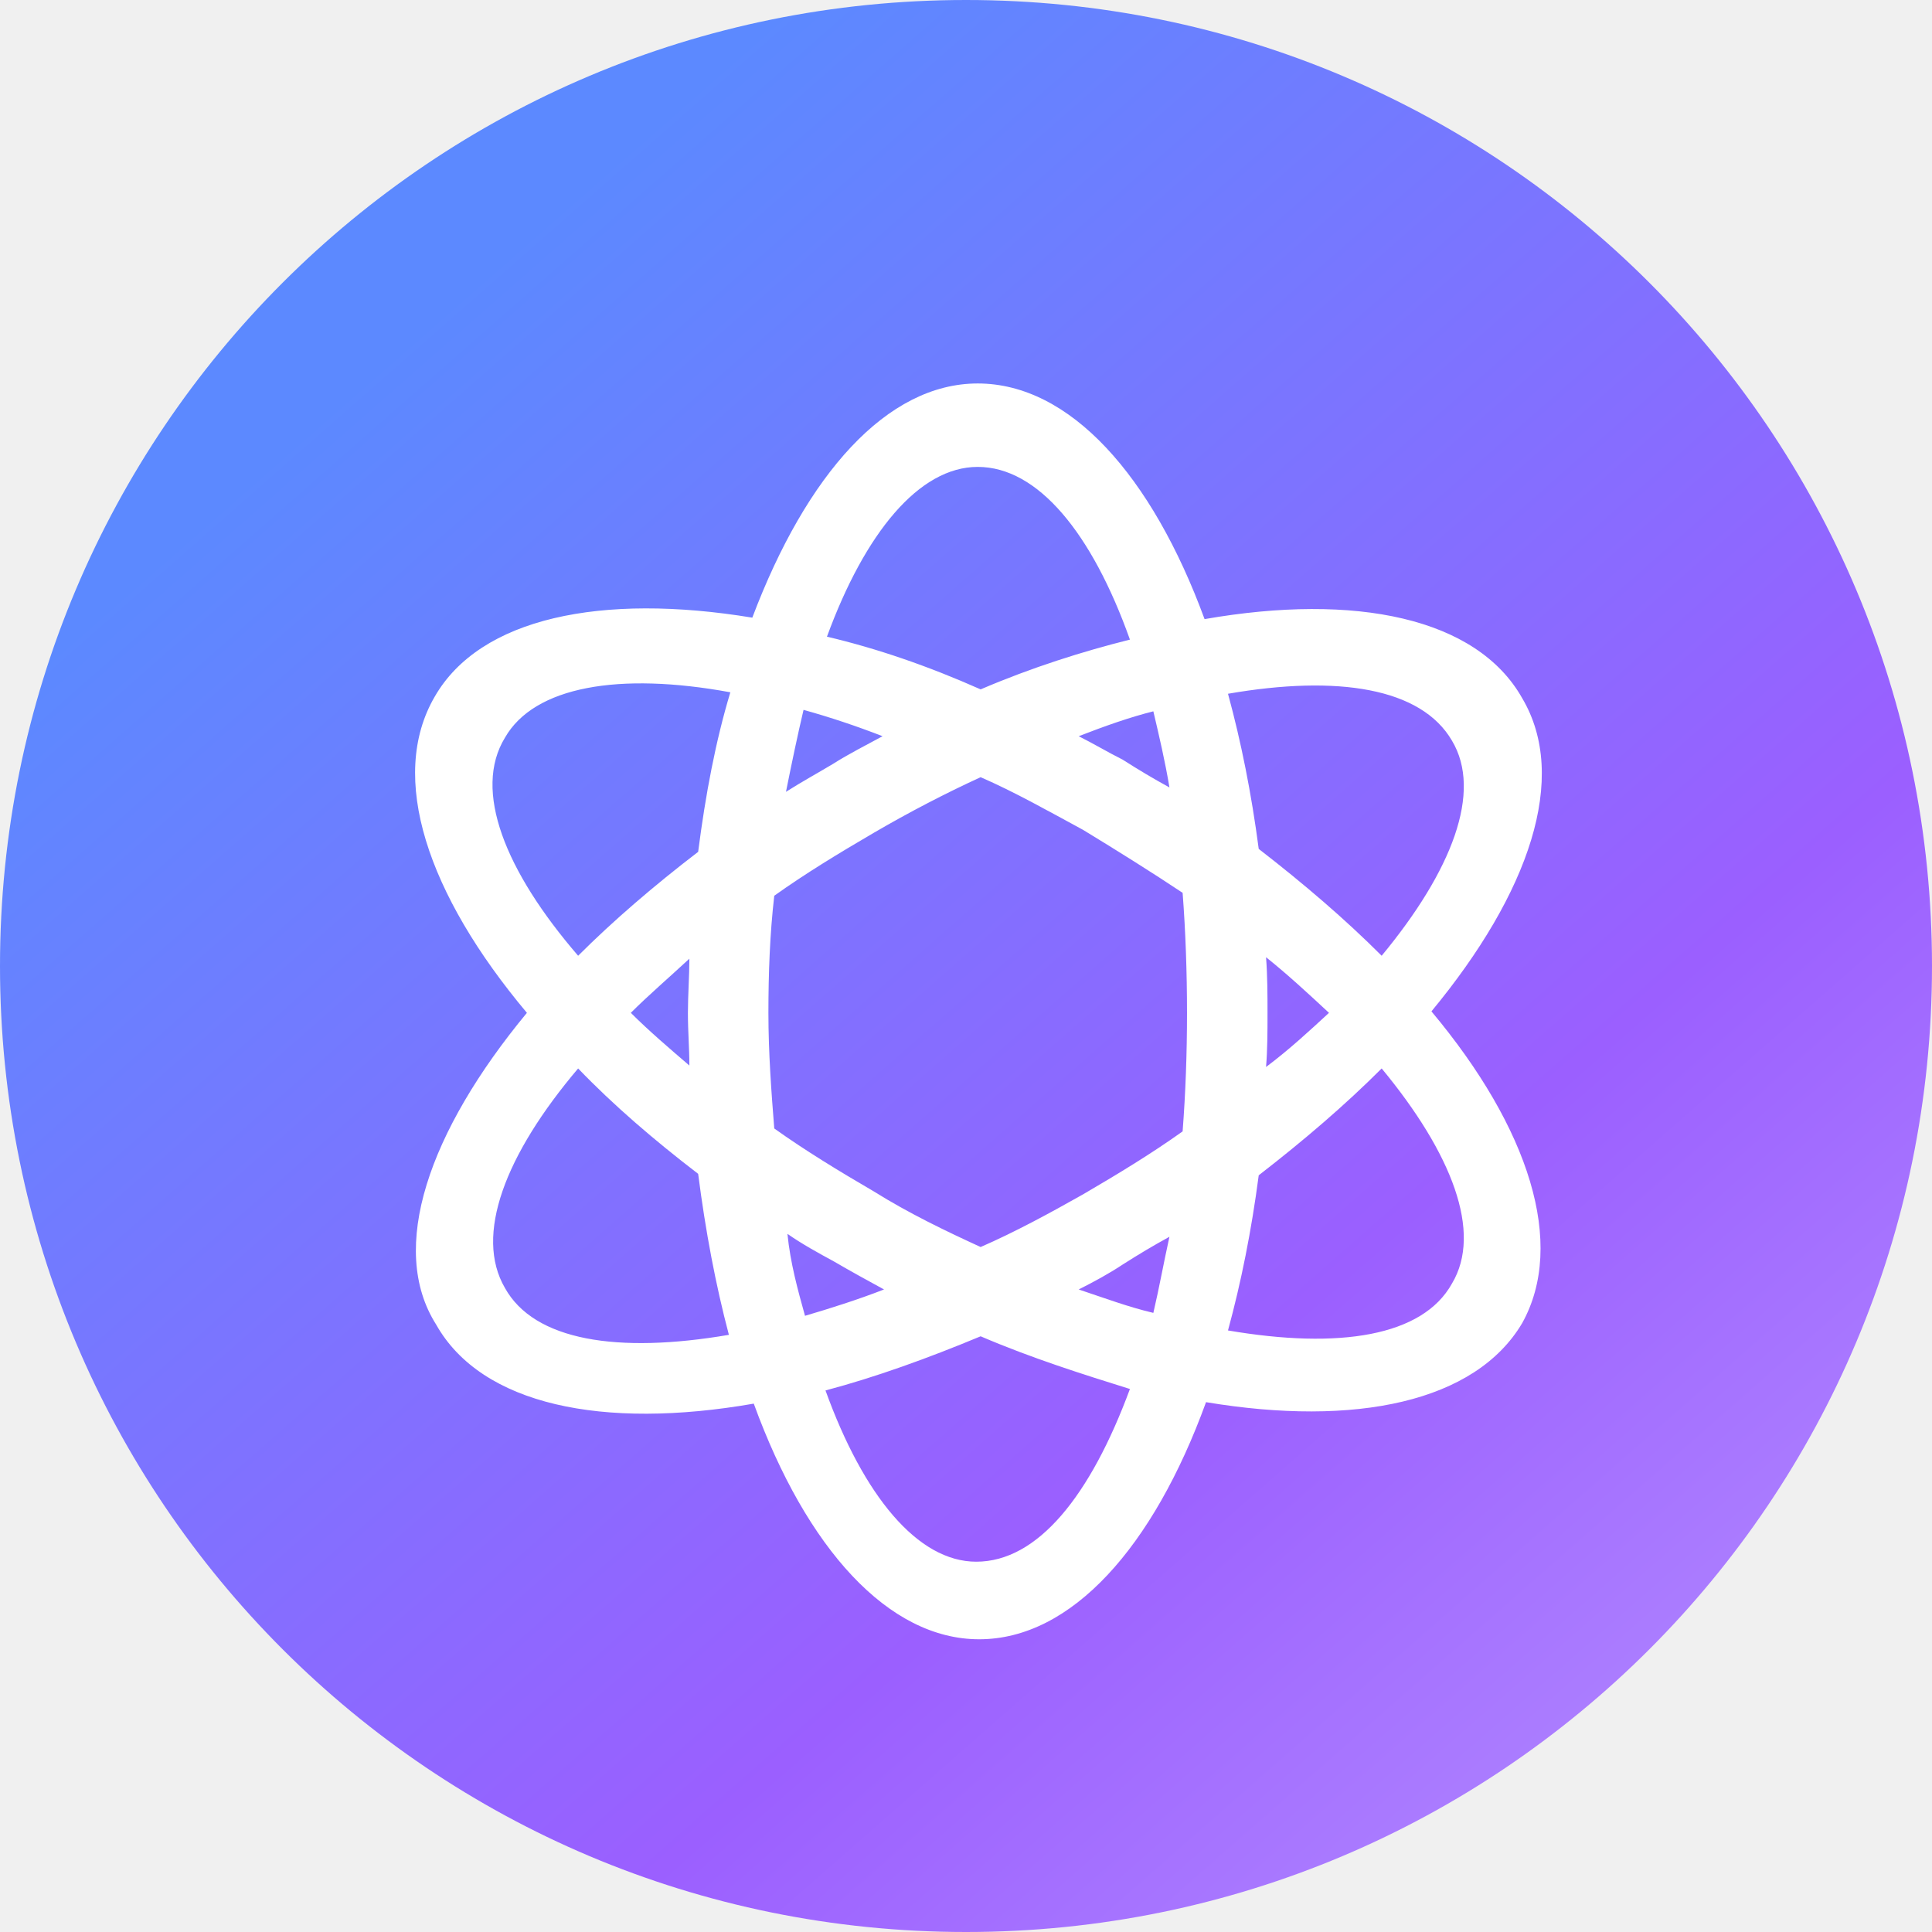
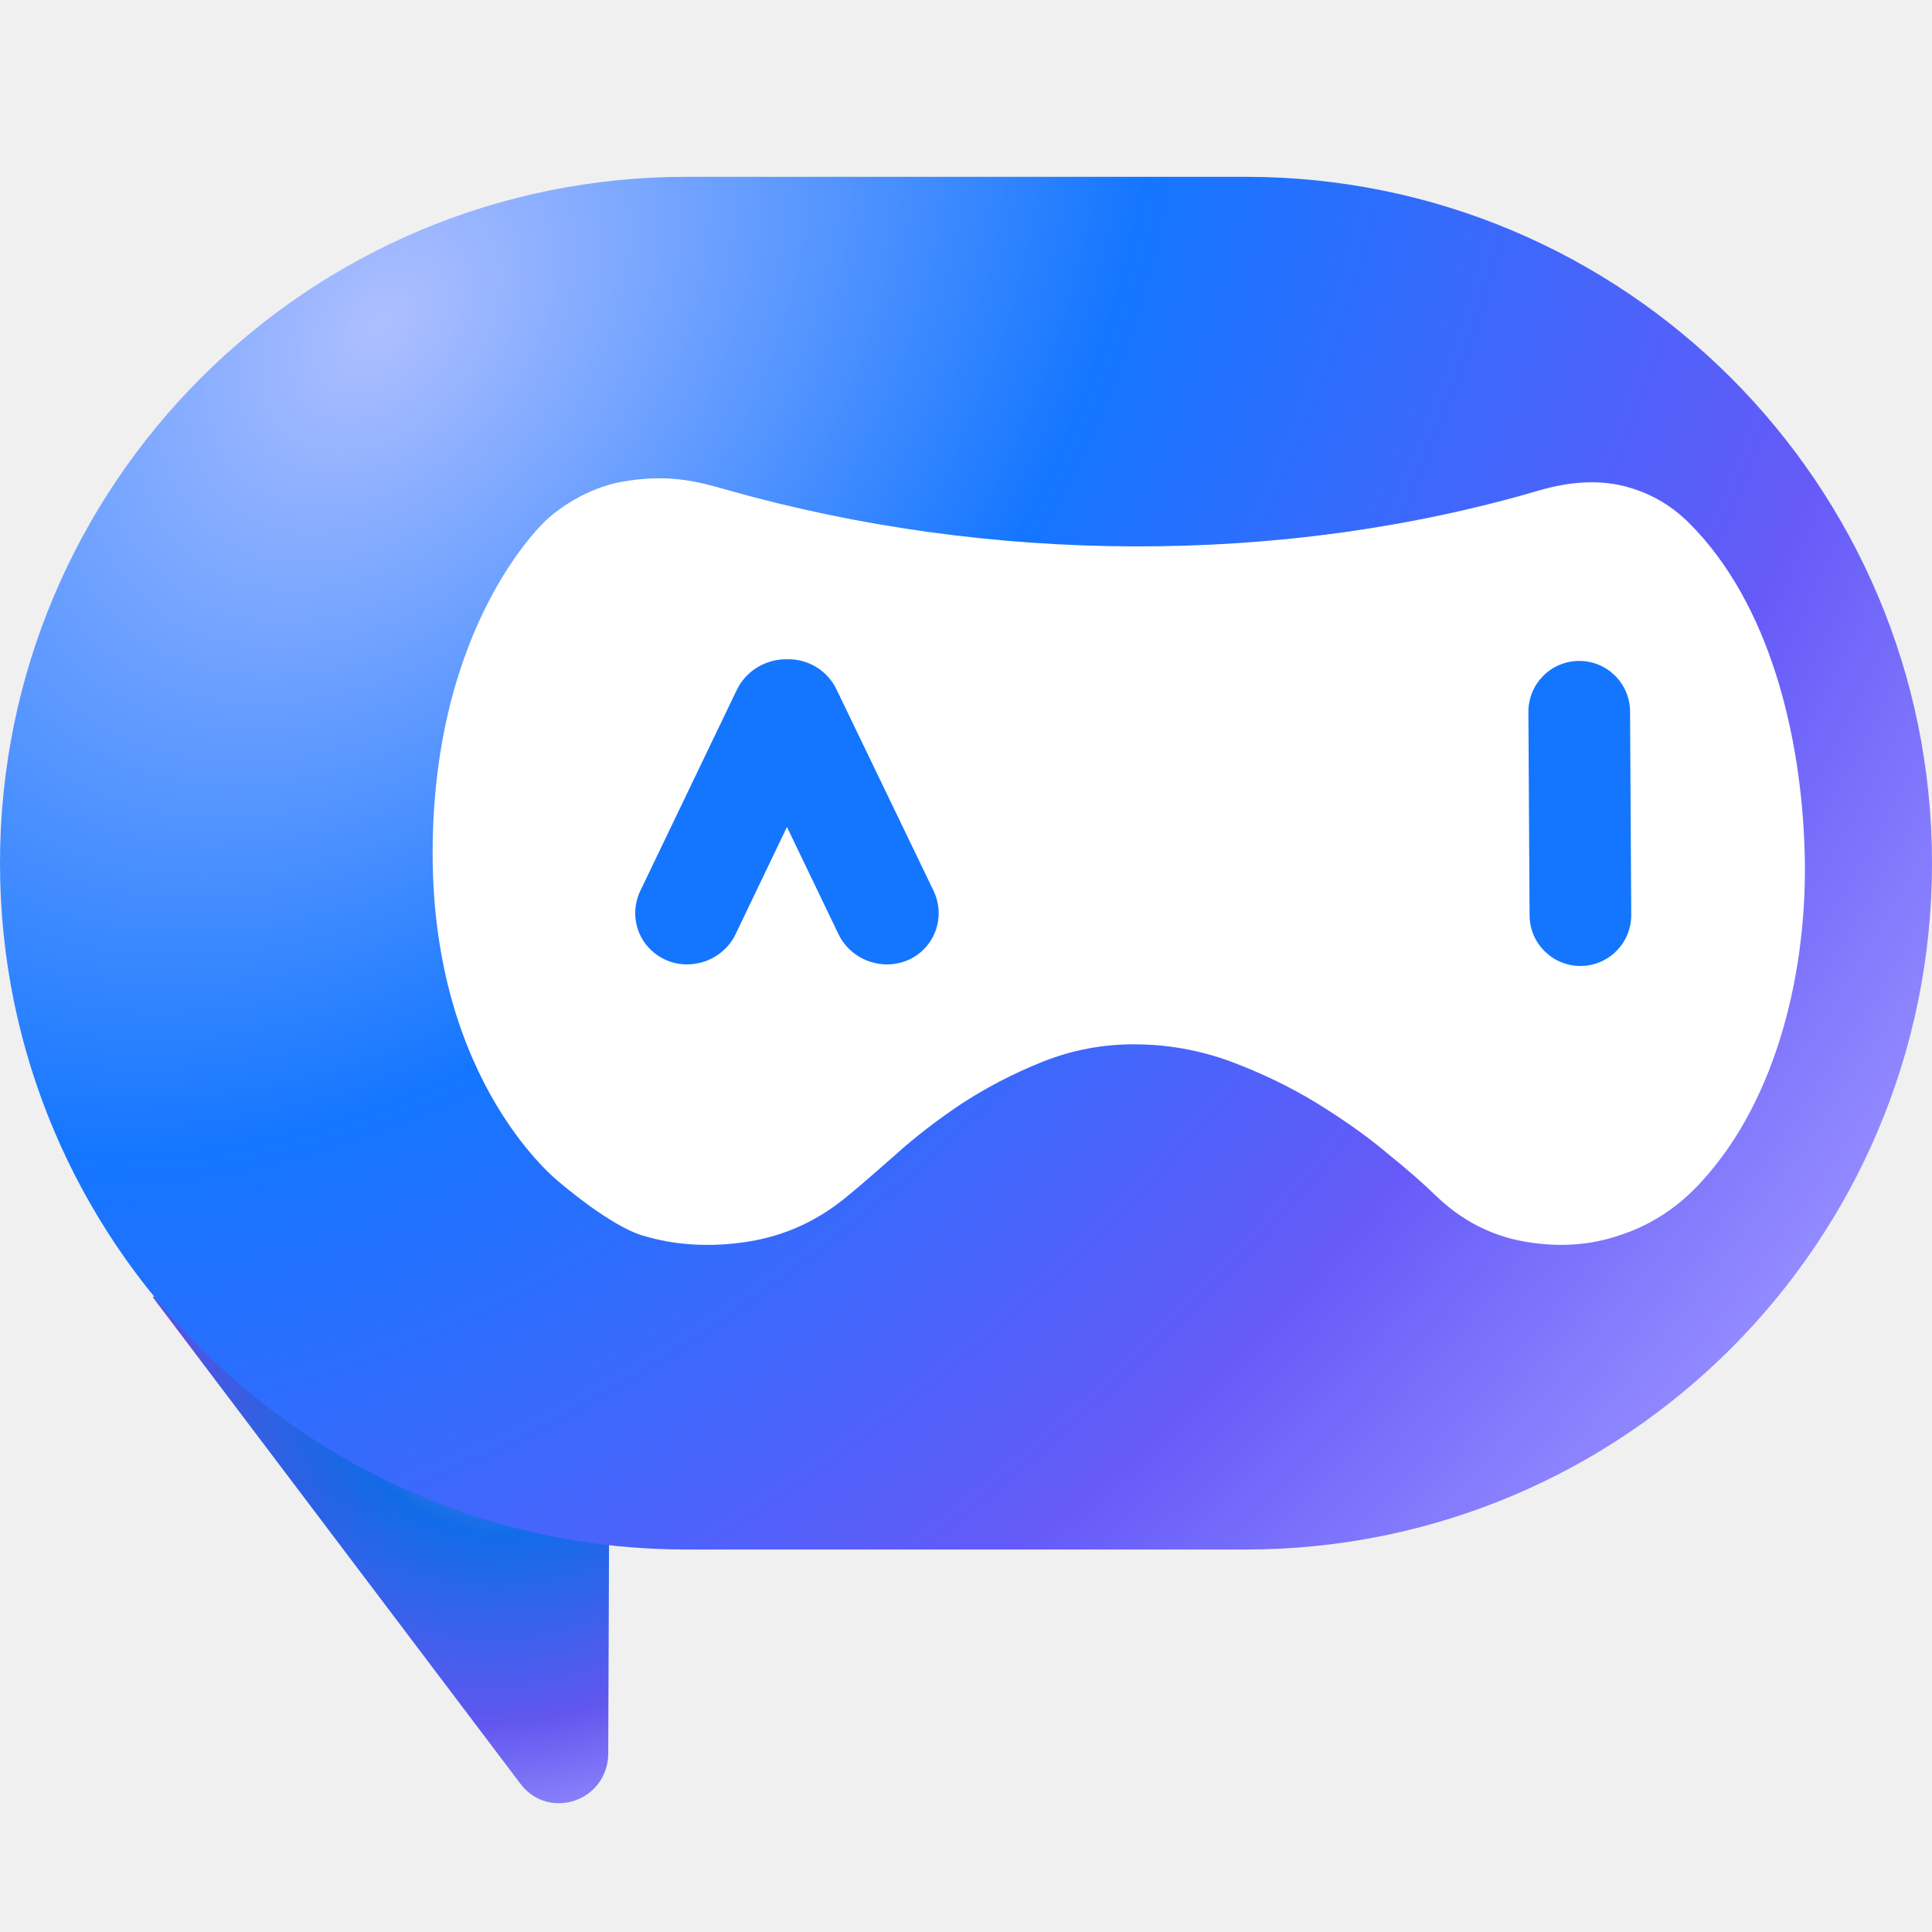
- <svg xmlns="http://www.w3.org/2000/svg" version="1.1" id="图层_1" x="0px" y="0px" viewBox="0 0 132 132" style="enable-background:new 0 0 132 132;" xml:space="preserve">
-   <style type="text/css">
- 	.st0{fill:none;}
- 	.st1{fill:url(#矩形_304_00000114780347070762469230000012585656689893626520_);}
- 	.st2{fill-rule:evenodd;clip-rule:evenodd;fill:#FFFFFF;}
- </style>
-   <rect id="size" class="st0" width="132" height="132" />
-   <linearGradient id="矩形_304_00000050633274750191579490000012498256746600559501_" gradientUnits="userSpaceOnUse" x1="-7.235" y1="149.392" x2="118.349" y2="6.391" gradientTransform="matrix(1 0 0 -1 0 132)">
-     <stop offset="0.281" style="stop-color:#5C89FF" />
-     <stop offset="0.755" style="stop-color:#9B5FFF" />
-     <stop offset="1" style="stop-color:#B188FF" />
-     <stop offset="1" style="stop-color:#B188FF" />
-   </linearGradient>
-   <path id="矩形_304" style="fill:url(#矩形_304_00000050633274750191579490000012498256746600559501_);" d="M66,0L66,0  c36.5,0,66,29.5,66,66l0,0c0,36.5-29.5,66-66,66l0,0c-36.5,0-66-29.5-66-66l0,0C0,29.5,29.5,0,66,0z" />
-   <path id="矢量_13" class="st2" d="M39.5,65.3c2.4-2.4,5.2-4.8,8.2-7.1c0.5-3.9,1.2-7.6,2.2-10.9c-7.6-1.4-13.4-0.4-15.4,3.1  C32.3,54,34.5,59.5,39.5,65.3z M36,69.2c-6.8-8.1-9.5-16.1-6.3-21.6c3.1-5.4,11.4-7.1,21.7-5.4c3.7-9.8,9.2-16,15.4-16  c6.3,0,11.9,6.3,15.5,16.1c10.3-1.8,18.6-0.1,21.7,5.4c3.2,5.4,0.5,13.3-6.2,21.4c6.7,8,9.2,15.9,6.2,21.3  c-3.2,5.4-11.4,7.1-21.6,5.4c-3.6,9.9-9.2,16.2-15.5,16.2c-6.2,0-11.8-6.2-15.4-16.1c-10.3,1.8-18.6,0.1-21.7-5.4  C26.5,85.3,29.3,77.3,36,69.2z M83.9,90.9c7.6,1.3,13.3,0.4,15.3-3.2c2.1-3.5,0-8.9-4.8-14.7c-2.5,2.5-5.3,4.9-8.4,7.3  C85.5,84.1,84.8,87.6,83.9,90.9z M94.4,65.3c4.8-5.8,6.9-11.2,4.8-14.7c-2.1-3.6-7.8-4.5-15.3-3.2c0.9,3.3,1.6,6.8,2.1,10.6  C89.1,60.4,91.9,62.8,94.4,65.3z M86.5,65.4c1.5,1.2,2.9,2.5,4.3,3.8c-1.3,1.2-2.7,2.5-4.3,3.7c0.1-1.2,0.1-2.4,0.1-3.7  C86.6,68,86.6,66.7,86.5,65.4z M79.9,53.8c-0.3-1.8-0.7-3.5-1.1-5.2c-1.6,0.4-3.3,1-5.1,1.7c1,0.5,2,1.1,3,1.6  C77.8,52.6,78.8,53.2,79.9,53.8z M67,53.1c2.3,1,4.6,2.3,7,3.6c2.3,1.4,4.7,2.9,6.8,4.3c0.2,2.6,0.3,5.4,0.3,8.2  c0,2.8-0.1,5.5-0.3,8.1c-2.1,1.5-4.4,2.9-6.8,4.3c-2.3,1.3-4.7,2.6-7,3.6c-2.4-1.1-4.9-2.3-7.3-3.8c-2.4-1.4-4.7-2.8-6.8-4.3  c-0.2-2.5-0.4-5.2-0.4-7.9c0-2.7,0.1-5.4,0.4-8c2.1-1.5,4.4-2.9,6.8-4.3C62.1,55.5,64.6,54.2,67,53.1z M67,47.1  c3.5-1.5,7-2.6,10.2-3.4c-2.6-7.3-6.3-11.8-10.4-11.8c-4,0-7.7,4.5-10.3,11.6C59.9,44.3,63.4,45.5,67,47.1z M54.9,48.5  c1.8,0.5,3.6,1.1,5.4,1.8c-1.1,0.6-2.3,1.2-3.4,1.9c-1,0.6-2.1,1.2-3.2,1.9C54.1,52.1,54.5,50.2,54.9,48.5z M47.7,80.2  c0.5,3.9,1.2,7.6,2.1,11c-7.6,1.3-13.3,0.4-15.3-3.2c-2.1-3.6,0-9.1,5-15C41.9,75.5,44.7,77.9,47.7,80.2z M47.1,72.8  c-1.4-1.2-2.8-2.4-4-3.6c1.2-1.2,2.6-2.4,4-3.7c0,1.2-0.1,2.5-0.1,3.7C47,70.5,47.1,71.6,47.1,72.8z M53.8,84.3  c1,0.7,2.1,1.3,3.2,1.9c1.2,0.7,2.3,1.3,3.4,1.9c-1.8,0.7-3.7,1.3-5.4,1.8C54.5,88.1,54,86.3,53.8,84.3z M67,91.3  c-3.6,1.5-7.2,2.8-10.6,3.7c2.6,7.2,6.3,11.7,10.3,11.7c4.2,0,7.8-4.5,10.5-11.8C74,93.9,70.5,92.8,67,91.3z M73.7,88.1  c1.8,0.6,3.4,1.2,5.1,1.6c0.4-1.7,0.7-3.4,1.1-5.2c-1.1,0.6-2.1,1.2-3.2,1.9C75.8,87,74.7,87.6,73.7,88.1z" />
+ <svg xmlns="http://www.w3.org/2000/svg" width="56" height="56" viewBox="0 0 56 56" fill="none">
+   <defs>
+     <radialGradient gradientTransform="translate(15.0668 39.0979) rotate(128.932) scale(16.9407 15.2467)" cx="0" cy="0" r="1" id="paint_radial_3761_80920_0" gradientUnits="userSpaceOnUse">
+       <stop stop-color="#5ADDF8" />
+       <stop stop-color="#AEBFFF" />
+       <stop offset="0.329" stop-color="#1476FF" />
+       <stop offset="0.668" stop-color="#655AF8" />
+       <stop offset="0.868" stop-color="#948CFF" />
+       <stop offset="1" stop-color="#D25AF8" />
+       <stop offset="1" stop-color="#5A8BF8" />
+     </radialGradient>
+     <linearGradient x1="14" y1="53.75" x2="13.632" y2="43.066" id="paint_linear_3761_80921_0" gradientUnits="userSpaceOnUse">
+       <stop stop-color="#000000" stop-opacity="0" />
+       <stop offset="1" stop-color="#000000" />
+     </linearGradient>
+     <radialGradient gradientTransform="translate(11.0525 9.33357) rotate(38.3654) scale(57.326 80.6813)" cx="0" cy="0" r="1" id="paint_radial_3761_80923_0" gradientUnits="userSpaceOnUse">
+       <stop stop-color="#5ADDF8" />
+       <stop stop-color="#AEBFFF" />
+       <stop offset="0.329" stop-color="#1476FF" />
+       <stop offset="0.668" stop-color="#655AF8" />
+       <stop offset="0.868" stop-color="#948CFF" />
+       <stop offset="1" stop-color="#D25AF8" />
+       <stop offset="1" stop-color="#5A8BF8" />
+     </radialGradient>
+   </defs>
+   <mask id="mask3761_80919" mask-type="alpha" maskUnits="userSpaceOnUse" x="0" y="0" width="56" height="56">
+     <rect id="画板 1773" width="56" height="56" fill="#000000" fill-opacity="1" />
+   </mask>
+   <g mask="url(#mask3761_80919)">
+     <path id="矢量 1" d="M17.63 50.81L17.68 37.53L4.42 37.59L15.09 51.71C15.92 52.79 17.63 52.2 17.63 50.81Z" fill="url(#paint_radial_3761_80920_0)" fill-opacity="1" fill-rule="evenodd" />
+     <g opacity="0.1" style="mix-blend-mode:normal">
+       <path id="矢量 1" d="M17.63 50.81L17.68 37.53L4.42 37.59L15.09 51.71C15.92 52.79 17.63 52.2 17.63 50.81Z" fill="url(#paint_linear_3761_80921_0)" fill-opacity="1" fill-rule="evenodd" />
+     </g>
+     <rect id="矩形 5" y="5.125" rx="19.895" width="56" height="39.789" fill="url(#paint_radial_3761_80923_0)" fill-opacity="1" />
+     <rect id="矩形 5" rx="19.526" width="55.263" height="39.053" transform="matrix(-1 0 0 1 55.6318 5.49219)" fill="#000000" fill-opacity="0" />
+     <rect id="矩形 5" rx="19.526" width="55.263" height="39.053" transform="matrix(-1 0 0 1 55.6318 5.49219)" fill="#000000" fill-opacity="0" />
+     <rect id="矩形 5" rx="19.526" width="55.263" height="39.053" transform="matrix(-1 0 0 1 55.6318 5.49219)" stroke="#000000" stroke-opacity="0" stroke-width="1" />
+     <path id="path" d="M24.6 34.64C23.74 35.37 22.76 35.82 21.68 35.99C20.59 36.16 19.57 36.1 18.62 35.81C17.68 35.53 16.23 34.28 16.23 34.28C16.23 34.28 12.54 31.45 12.54 24.73C12.54 18.02 15.84 15.07 15.84 15.07C15.84 15.07 16.74 14.19 18.05 13.96C19.37 13.73 20.21 13.95 21.11 14.21C28.65 16.34 37.12 16.42 44.63 14.21C45.54 13.95 46.35 13.91 47.07 14.09C47.79 14.27 48.41 14.62 48.94 15.14C51.32 17.5 52.22 21.38 52.31 24.73C52.4 28.03 51.55 31.82 49.32 34.25C48.66 34.98 47.87 35.5 46.99 35.79C46.11 36.1 45.18 36.16 44.2 35.99C43.22 35.82 42.35 35.37 41.6 34.64C41.27 34.32 40.81 33.91 40.2 33.42C39.61 32.92 38.92 32.44 38.16 31.97C37.39 31.5 36.56 31.1 35.65 30.76C34.74 30.43 33.82 30.27 32.87 30.27C31.94 30.27 31.06 30.44 30.21 30.78C29.36 31.12 28.58 31.53 27.86 32C27.16 32.47 26.52 32.96 25.98 33.45C25.42 33.94 24.97 34.34 24.6 34.64Z" fill="#FFFFFF" fill-opacity="1" fill-rule="nonzero" />
+     <rect id="矩形 841" rx="1.474" width="2.947" height="8.842" transform="matrix(-0.999983 0.00577157 0.00577157 0.999983 47.2397 19.1484)" fill="#1476FF" fill-opacity="1" />
+     <path id="合并" d="M22.81 19.11C23.4 19.09 23.98 19.42 24.25 19.99L27.06 25.82C27.42 26.58 27.1 27.47 26.34 27.82C25.58 28.16 24.66 27.83 24.3 27.07L22.81 23.97L21.32 27.08C20.96 27.83 20.04 28.16 19.29 27.82C18.52 27.47 18.2 26.58 18.56 25.82L21.36 19.99C21.64 19.42 22.22 19.1 22.81 19.11Z" fill="#1476FF" fill-opacity="1" fill-rule="evenodd" />
+   </g>
</svg>
